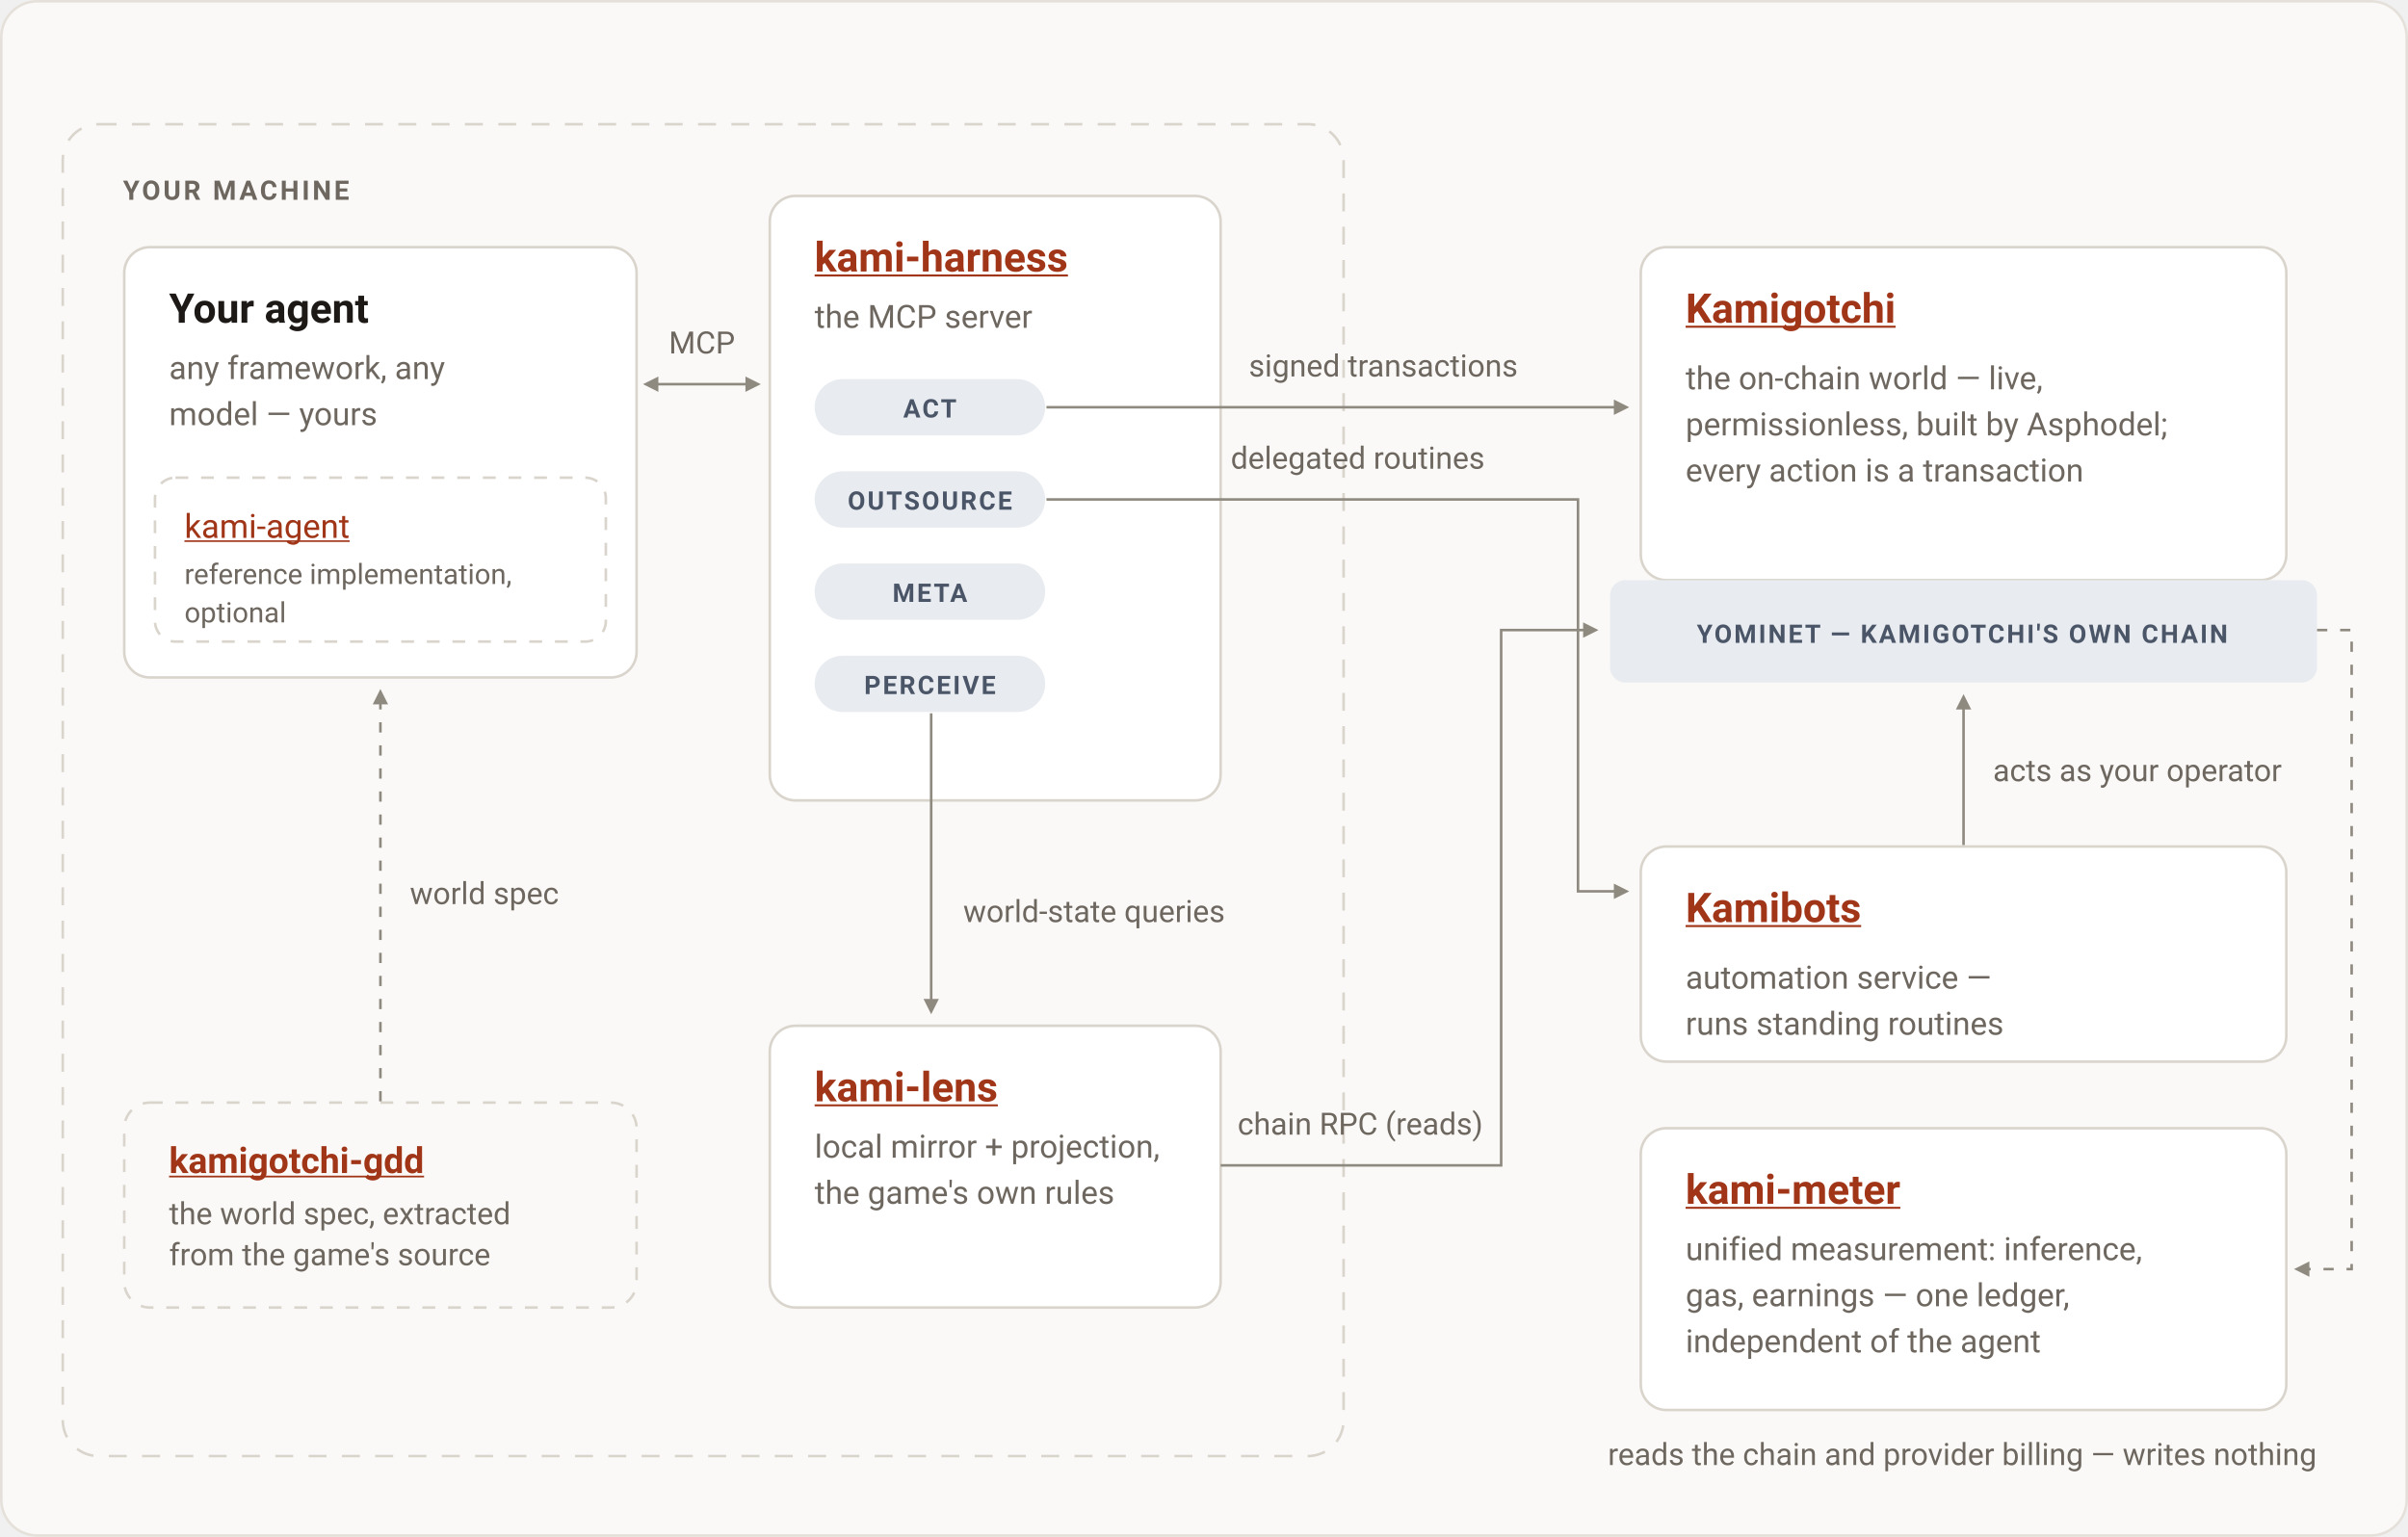
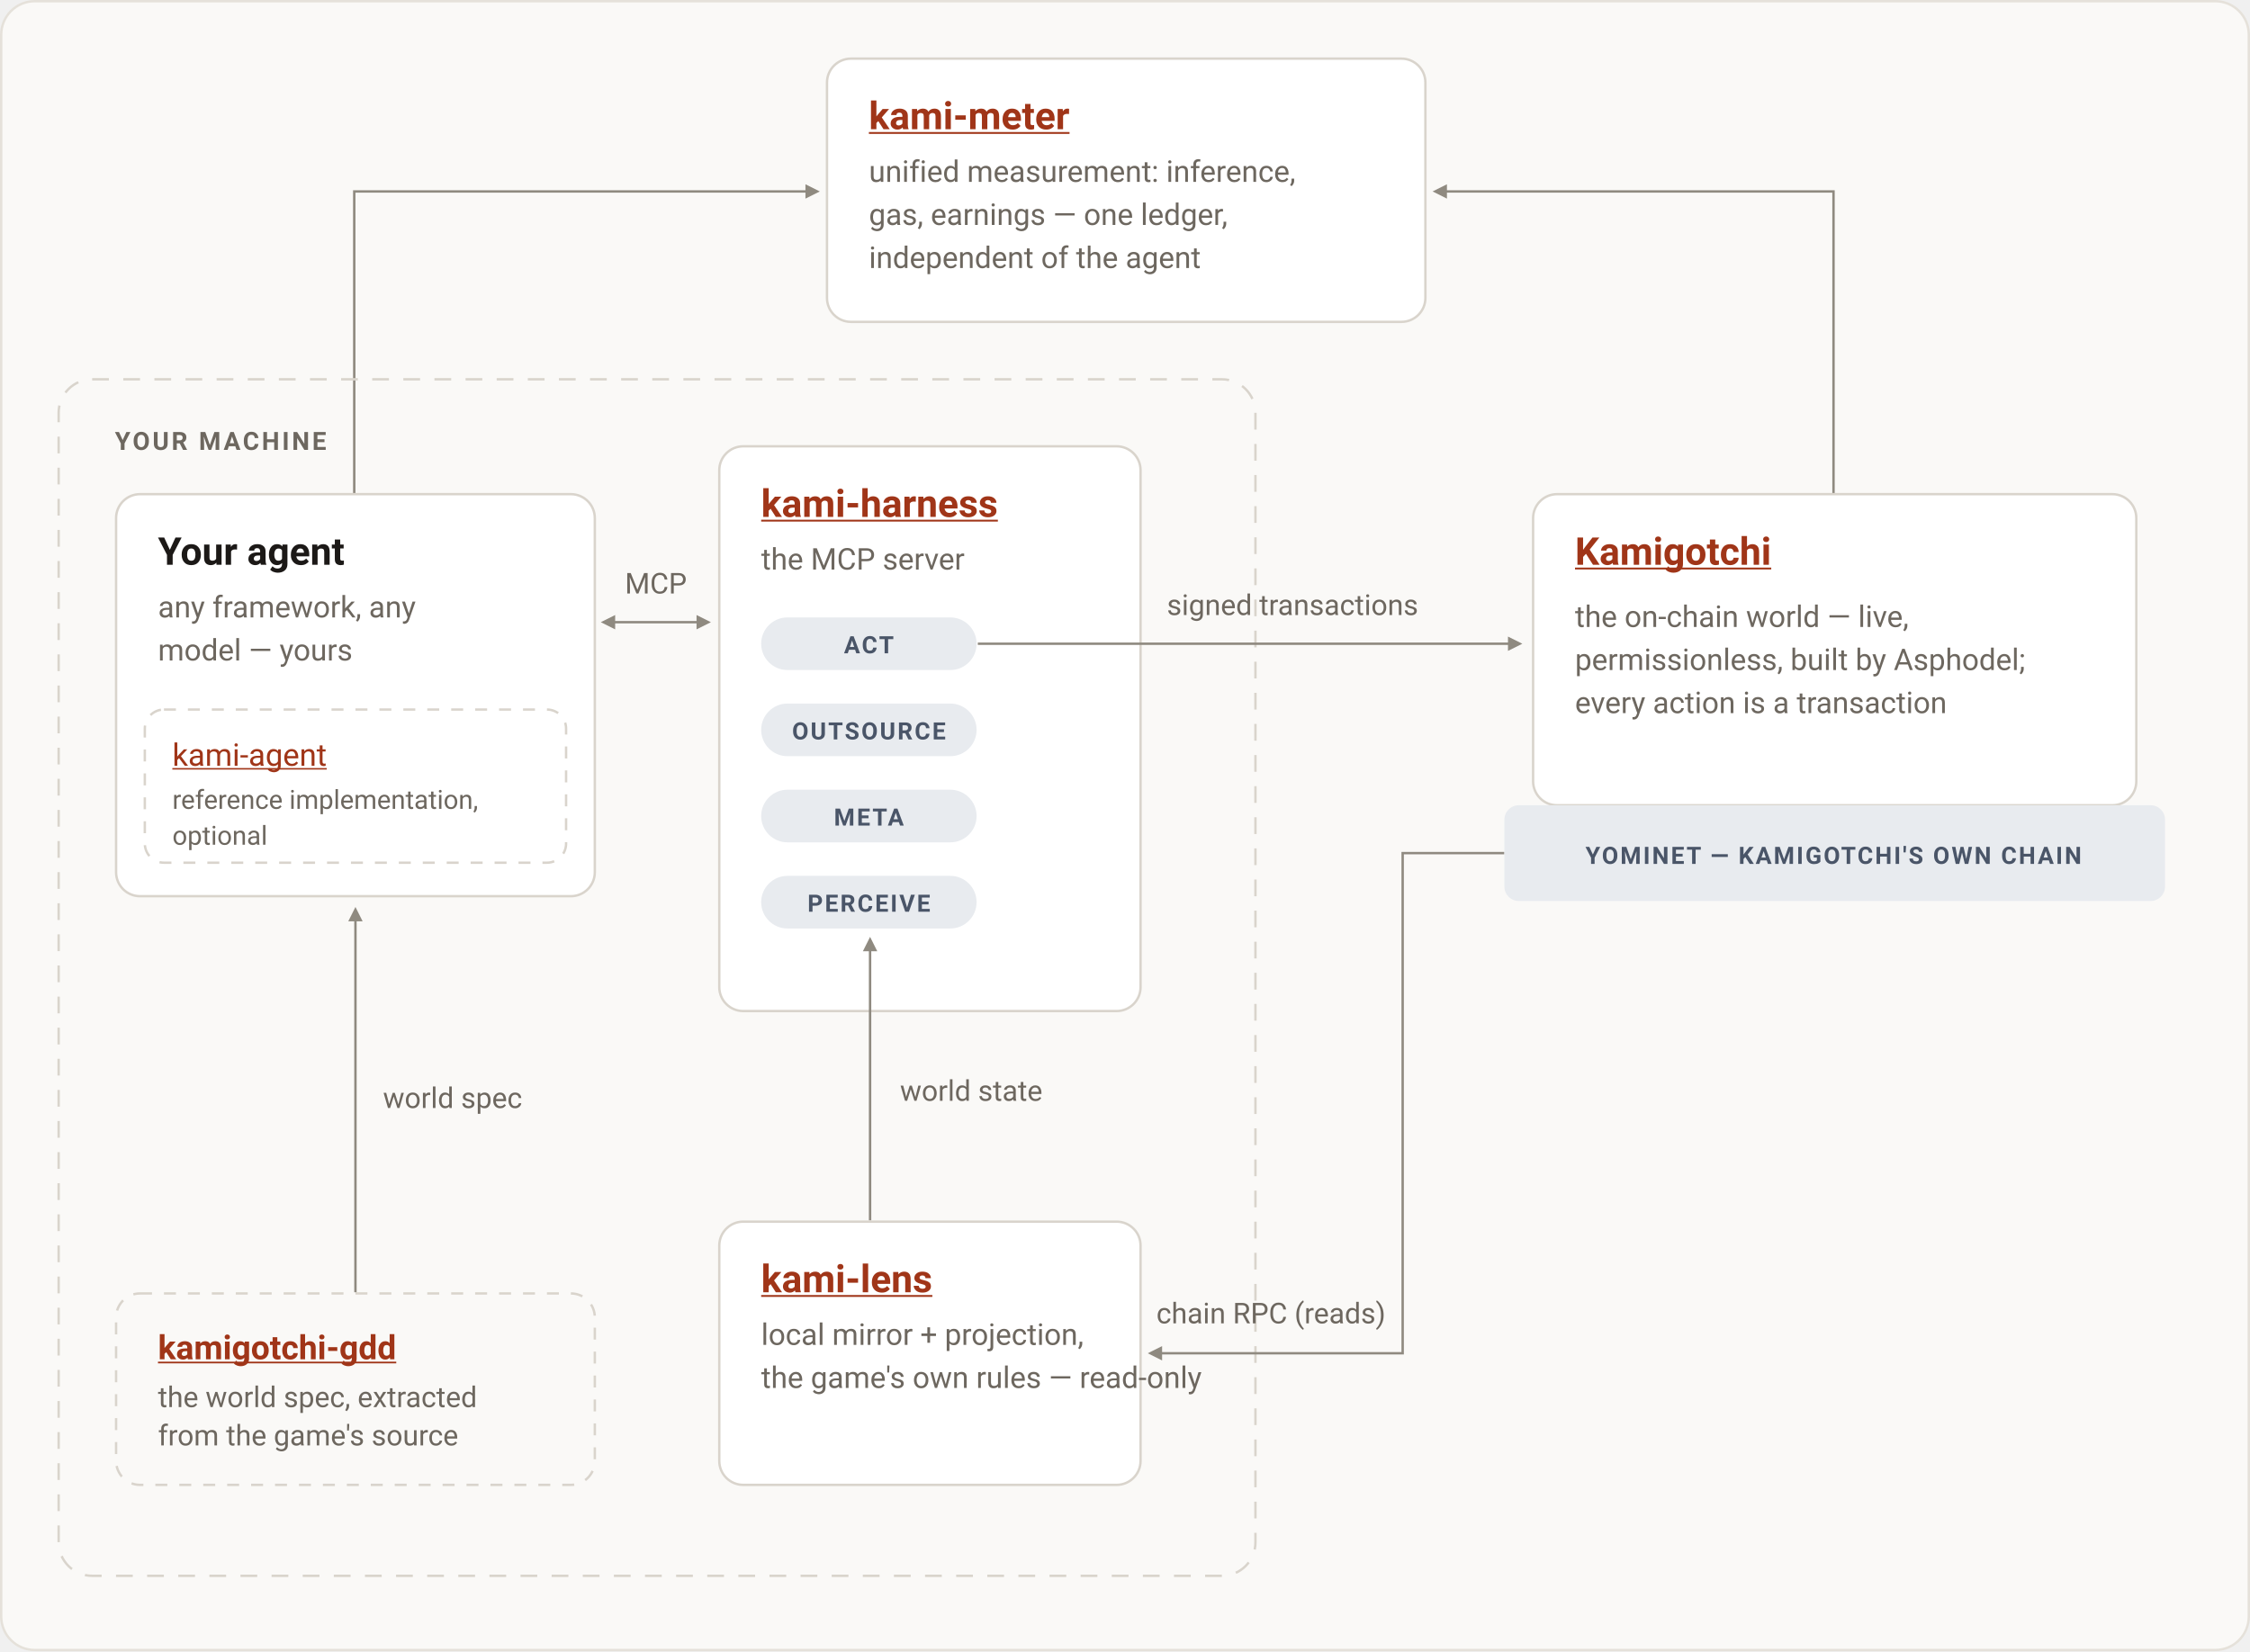
- <svg xmlns="http://www.w3.org/2000/svg" viewBox="0 0 940 600" font-family="system-ui, -apple-system, 'Segoe UI', Roboto, sans-serif" role="img" aria-labelledby="stack-desc">
+ <svg xmlns="http://www.w3.org/2000/svg" viewBox="0 0 940 690" font-family="system-ui, -apple-system, 'Segoe UI', Roboto, sans-serif" role="img" aria-labelledby="stack-desc">
  <defs>
    <marker id="sf-head" markerWidth="7" markerHeight="7" refX="3.5" refY="3.5" orient="auto-start-reverse">
      <path class="af-arrow" d="M0.5,0.5 L6.5,3.5 L0.5,6.5 Z" fill="#8f8a80" />
    </marker>
  </defs>
-   <rect class="af-bg" x="0.5" y="0.5" width="939" height="599" rx="14" fill="#faf9f7" stroke="#e5e1da" />
-   <rect class="af-bound" x="24.5" y="48.5" width="500" height="520" rx="14" fill="none" stroke="#d9d4cc" stroke-dasharray="7 6" />
-   <text class="af-conn-label" x="48" y="78" font-size="10.5" font-weight="700" letter-spacing="0.1em" fill="#6d675f">YOUR MACHINE</text>
-   <rect class="af-box" x="48.5" y="96.5" width="200" height="168" rx="10" fill="#ffffff" stroke="#d9d4cc" />
-   <text class="af-title" x="66" y="126" font-size="16" font-weight="600" fill="#1c1917">Your agent</text>
-   <text class="af-role" x="66" y="148" font-size="12.5" fill="#6d675f">any framework, any</text>
-   <text class="af-role" x="66" y="166" font-size="12.5" fill="#6d675f">model — yours</text>
-   <rect class="af-bound" x="60.5" y="186.5" width="176" height="64" rx="8" fill="none" stroke="#d9d4cc" stroke-dasharray="5 5" />
-   <text x="72" y="210" font-size="13">
+   <rect class="af-bg" x="0.5" y="0.5" width="939" height="689" rx="14" fill="#faf9f7" stroke="#e5e1da" />
+   <path class="af-conn" d="M148,206.5 V80 H339.5" fill="none" stroke="#8f8a80" marker-end="url(#sf-head)" />
+   <path class="af-conn" d="M766,206.5 V80 H601.5" fill="none" stroke="#8f8a80" marker-end="url(#sf-head)" />
+   <rect class="af-box" x="345.5" y="24.5" width="250" height="110" rx="10" fill="#ffffff" stroke="#d9d4cc" />
+   <text class="af-title" x="363" y="54" font-size="16" font-weight="600" fill="#1c1917">
+     <a href="https://github.com/tokedo/kami-meter">
+       <tspan class="af-repo" fill="#a03518" text-decoration="underline">kami-meter</tspan>
+     </a>
+   </text>
+   <text class="af-role" x="363" y="76" font-size="12.5" fill="#6d675f">unified measurement: inference,</text>
+   <text class="af-role" x="363" y="94" font-size="12.5" fill="#6d675f">gas, earnings — one ledger,</text>
+   <text class="af-role" x="363" y="112" font-size="12.5" fill="#6d675f">independent of the agent</text>
+   <rect class="af-bound" x="24.5" y="158.5" width="500" height="500" rx="14" fill="none" stroke="#d9d4cc" stroke-dasharray="7 6" />
+   <text class="af-conn-label" x="48" y="188" font-size="10.5" font-weight="700" letter-spacing="0.1em" fill="#6d675f">YOUR MACHINE</text>
+   <rect class="af-box" x="48.5" y="206.5" width="200" height="168" rx="10" fill="#ffffff" stroke="#d9d4cc" />
+   <text class="af-title" x="66" y="236" font-size="16" font-weight="600" fill="#1c1917">Your agent</text>
+   <text class="af-role" x="66" y="258" font-size="12.5" fill="#6d675f">any framework, any</text>
+   <text class="af-role" x="66" y="276" font-size="12.5" fill="#6d675f">model — yours</text>
+   <rect class="af-bound" x="60.5" y="296.5" width="176" height="64" rx="8" fill="none" stroke="#d9d4cc" stroke-dasharray="5 5" />
+   <text x="72" y="320" font-size="13">
    <a href="https://github.com/tokedo/kami-agent">
      <tspan class="af-repo" fill="#a03518" text-decoration="underline">kami-agent</tspan>
    </a>
  </text>
-   <text class="af-role" x="72" y="228" font-size="11" fill="#6d675f">reference implementation,</text>
-   <text class="af-role" x="72" y="243" font-size="11" fill="#6d675f">optional</text>
-   <line class="af-conn" x1="254" y1="150" x2="294" y2="150" stroke="#8f8a80" marker-start="url(#sf-head)" marker-end="url(#sf-head)" />
-   <text class="af-conn-label" x="274" y="138" font-size="12" text-anchor="middle" fill="#6d675f">MCP</text>
-   <rect class="af-box" x="300.5" y="76.5" width="176" height="236" rx="10" fill="#ffffff" stroke="#d9d4cc" />
-   <text class="af-title" x="318" y="106" font-size="16" font-weight="600" fill="#1c1917">
+   <text class="af-role" x="72" y="338" font-size="11" fill="#6d675f">reference implementation,</text>
+   <text class="af-role" x="72" y="353" font-size="11" fill="#6d675f">optional</text>
+   <line class="af-conn" x1="254" y1="260" x2="294" y2="260" stroke="#8f8a80" marker-start="url(#sf-head)" marker-end="url(#sf-head)" />
+   <text class="af-conn-label" x="274" y="248" font-size="12" text-anchor="middle" fill="#6d675f">MCP</text>
+   <rect class="af-box" x="300.5" y="186.5" width="176" height="236" rx="10" fill="#ffffff" stroke="#d9d4cc" />
+   <text class="af-title" x="318" y="216" font-size="16" font-weight="600" fill="#1c1917">
    <a href="https://github.com/tokedo/kami-harness">
      <tspan class="af-repo" fill="#a03518" text-decoration="underline">kami-harness</tspan>
    </a>
  </text>
-   <text class="af-role" x="318" y="128" font-size="12.5" fill="#6d675f">the MCP server</text>
-   <rect class="af-badge" x="318" y="148" width="90" height="22" rx="11" fill="#e8ebef" />
-   <text class="af-badge-text" x="363" y="163" font-size="10" font-weight="700" letter-spacing="0.08em" text-anchor="middle" fill="#4a5568">ACT</text>
-   <rect class="af-badge" x="318" y="184" width="90" height="22" rx="11" fill="#e8ebef" />
-   <text class="af-badge-text" x="363" y="199" font-size="10" font-weight="700" letter-spacing="0.08em" text-anchor="middle" fill="#4a5568">OUTSOURCE</text>
-   <rect class="af-badge" x="318" y="220" width="90" height="22" rx="11" fill="#e8ebef" />
-   <text class="af-badge-text" x="363" y="235" font-size="10" font-weight="700" letter-spacing="0.08em" text-anchor="middle" fill="#4a5568">META</text>
-   <rect class="af-badge" x="318" y="256" width="90" height="22" rx="11" fill="#e8ebef" />
-   <text class="af-badge-text" x="363" y="271" font-size="10" font-weight="700" letter-spacing="0.08em" text-anchor="middle" fill="#4a5568">PERCEIVE</text>
-   <line class="af-conn" x1="408.5" y1="159" x2="633" y2="159" stroke="#8f8a80" marker-end="url(#sf-head)" />
-   <text class="af-conn-label" x="540" y="147" font-size="12" text-anchor="middle" fill="#6d675f">signed transactions</text>
-   <path class="af-conn" d="M408.5,195 H616 V348 H633" fill="none" stroke="#8f8a80" marker-end="url(#sf-head)" />
-   <text class="af-conn-label" x="530" y="183" font-size="12" text-anchor="middle" fill="#6d675f">delegated routines</text>
-   <line class="af-conn" x1="363.5" y1="278.5" x2="363.5" y2="393" stroke="#8f8a80" marker-end="url(#sf-head)" />
-   <text class="af-conn-label" x="376" y="360" font-size="12" fill="#6d675f">world-state queries</text>
-   <rect class="af-box" x="300.5" y="400.5" width="176" height="110" rx="10" fill="#ffffff" stroke="#d9d4cc" />
-   <text class="af-title" x="318" y="430" font-size="16" font-weight="600" fill="#1c1917">
+   <text class="af-role" x="318" y="238" font-size="12.5" fill="#6d675f">the MCP server</text>
+   <rect class="af-badge" x="318" y="258" width="90" height="22" rx="11" fill="#e8ebef" />
+   <text class="af-badge-text" x="363" y="273" font-size="10" font-weight="700" letter-spacing="0.08em" text-anchor="middle" fill="#4a5568">ACT</text>
+   <rect class="af-badge" x="318" y="294" width="90" height="22" rx="11" fill="#e8ebef" />
+   <text class="af-badge-text" x="363" y="309" font-size="10" font-weight="700" letter-spacing="0.08em" text-anchor="middle" fill="#4a5568">OUTSOURCE</text>
+   <rect class="af-badge" x="318" y="330" width="90" height="22" rx="11" fill="#e8ebef" />
+   <text class="af-badge-text" x="363" y="345" font-size="10" font-weight="700" letter-spacing="0.08em" text-anchor="middle" fill="#4a5568">META</text>
+   <rect class="af-badge" x="318" y="366" width="90" height="22" rx="11" fill="#e8ebef" />
+   <text class="af-badge-text" x="363" y="381" font-size="10" font-weight="700" letter-spacing="0.08em" text-anchor="middle" fill="#4a5568">PERCEIVE</text>
+   <line class="af-conn" x1="408.5" y1="269" x2="633" y2="269" stroke="#8f8a80" marker-end="url(#sf-head)" />
+   <text class="af-conn-label" x="540" y="257" font-size="12" text-anchor="middle" fill="#6d675f">signed transactions</text>
+   <line class="af-conn" x1="363.5" y1="510" x2="363.5" y2="394.5" stroke="#8f8a80" marker-end="url(#sf-head)" />
+   <text class="af-conn-label" x="376" y="460" font-size="12" fill="#6d675f">world state</text>
+   <rect class="af-box" x="300.5" y="510.5" width="176" height="110" rx="10" fill="#ffffff" stroke="#d9d4cc" />
+   <text class="af-title" x="318" y="540" font-size="16" font-weight="600" fill="#1c1917">
    <a href="https://github.com/tokedo/kami-lens">
      <tspan class="af-repo" fill="#a03518" text-decoration="underline">kami-lens</tspan>
    </a>
  </text>
-   <text class="af-role" x="318" y="452" font-size="12.5" fill="#6d675f">local mirror + projection,</text>
-   <text class="af-role" x="318" y="470" font-size="12.5" fill="#6d675f">the game's own rules</text>
-   <path class="af-conn" d="M476.5,455 H586 V246 H621" fill="none" stroke="#8f8a80" marker-end="url(#sf-head)" />
-   <text class="af-conn-label" x="531" y="443" font-size="12" text-anchor="middle" fill="#6d675f">chain RPC (reads)</text>
-   <rect class="af-bound" x="48.5" y="430.5" width="200" height="80" rx="10" fill="none" stroke="#d9d4cc" stroke-dasharray="5 5" />
-   <text x="66" y="458" font-size="14" font-weight="600">
+   <text class="af-role" x="318" y="562" font-size="12.5" fill="#6d675f">local mirror + projection,</text>
+   <text class="af-role" x="318" y="580" font-size="12.5" fill="#6d675f">the game's own rules — read-only</text>
+   <path class="af-conn" d="M628.5,356.5 H586 V565.5 H482.5" fill="none" stroke="#8f8a80" marker-end="url(#sf-head)" />
+   <text class="af-conn-label" x="531" y="553" font-size="12" text-anchor="middle" fill="#6d675f">chain RPC (reads)</text>
+   <rect class="af-bound" x="48.5" y="540.5" width="200" height="80" rx="10" fill="none" stroke="#d9d4cc" stroke-dasharray="5 5" />
+   <text x="66" y="568" font-size="14" font-weight="600">
    <a href="https://github.com/tokedo/kamigotchi-gdd">
      <tspan class="af-repo" fill="#a03518" text-decoration="underline">kamigotchi-gdd</tspan>
    </a>
  </text>
-   <text class="af-role" x="66" y="478" font-size="12" fill="#6d675f">the world spec, extracted</text>
-   <text class="af-role" x="66" y="494" font-size="12" fill="#6d675f">from the game's source</text>
-   <line class="af-conn" x1="148.5" y1="430" x2="148.5" y2="272" stroke="#8f8a80" stroke-dasharray="4 5" marker-end="url(#sf-head)" />
-   <text class="af-conn-label" x="160" y="353" font-size="12" fill="#6d675f">world spec</text>
-   <rect class="af-box" x="640.5" y="96.5" width="252" height="130" rx="10" fill="#ffffff" stroke="#d9d4cc" />
-   <text class="af-title" x="658" y="126" font-size="16" font-weight="600" fill="#1c1917">
+   <text class="af-role" x="66" y="588" font-size="12" fill="#6d675f">the world spec, extracted</text>
+   <text class="af-role" x="66" y="604" font-size="12" fill="#6d675f">from the game's source</text>
+   <line class="af-conn" x1="148.5" y1="540" x2="148.5" y2="382" stroke="#8f8a80" marker-end="url(#sf-head)" />
+   <text class="af-conn-label" x="160" y="463" font-size="12" fill="#6d675f">world spec</text>
+   <rect class="af-box" x="640.5" y="206.5" width="252" height="130" rx="10" fill="#ffffff" stroke="#d9d4cc" />
+   <text class="af-title" x="658" y="236" font-size="16" font-weight="600" fill="#1c1917">
    <a href="https://github.com/Asphodel-OS/kamigotchi">
      <tspan class="af-repo" fill="#a03518" text-decoration="underline">Kamigotchi</tspan>
    </a>
  </text>
-   <text class="af-role" x="658" y="152" font-size="12.5" fill="#6d675f">the on-chain world — live,</text>
-   <text class="af-role" x="658" y="170" font-size="12.5" fill="#6d675f">permissionless, built by Asphodel;</text>
-   <text class="af-role" x="658" y="188" font-size="12.5" fill="#6d675f">every action is a transaction</text>
-   <rect class="af-badge" x="628.5" y="226.5" width="276" height="40" rx="6" fill="#e8ebef" />
-   <text class="af-badge-text" x="766" y="251" font-size="10" font-weight="700" letter-spacing="0.08em" text-anchor="middle" fill="#4a5568">YOMINET — KAMIGOTCHI'S OWN CHAIN</text>
-   <line class="af-conn" x1="766.5" y1="330" x2="766.5" y2="274" stroke="#8f8a80" marker-end="url(#sf-head)" />
-   <text class="af-conn-label" x="778" y="305" font-size="12" fill="#6d675f">acts as your operator</text>
-   <rect class="af-box" x="640.5" y="330.5" width="252" height="84" rx="10" fill="#ffffff" stroke="#d9d4cc" />
-   <text class="af-title" x="658" y="360" font-size="16" font-weight="600" fill="#1c1917">
-     <a href="https://kamibots.xyz">
-       <tspan class="af-repo" fill="#a03518" text-decoration="underline">Kamibots</tspan>
-     </a>
-   </text>
-   <text class="af-role" x="658" y="386" font-size="12.5" fill="#6d675f">automation service —</text>
-   <text class="af-role" x="658" y="404" font-size="12.5" fill="#6d675f">runs standing routines</text>
-   <path class="af-conn" d="M904.5,246 H918 V495.5 H898.5" fill="none" stroke="#8f8a80" stroke-dasharray="4 5" marker-end="url(#sf-head)" />
-   <rect class="af-box" x="640.5" y="440.5" width="252" height="110" rx="10" fill="#ffffff" stroke="#d9d4cc" />
-   <text class="af-title" x="658" y="470" font-size="16" font-weight="600" fill="#1c1917">
-     <a href="https://github.com/tokedo/kami-meter">
-       <tspan class="af-repo" fill="#a03518" text-decoration="underline">kami-meter</tspan>
-     </a>
-   </text>
-   <text class="af-role" x="658" y="492" font-size="12.5" fill="#6d675f">unified measurement: inference,</text>
-   <text class="af-role" x="658" y="510" font-size="12.5" fill="#6d675f">gas, earnings — one ledger,</text>
-   <text class="af-role" x="658" y="528" font-size="12.5" fill="#6d675f">independent of the agent</text>
-   <text class="af-conn-label" x="766" y="572" font-size="12" text-anchor="middle" fill="#6d675f">reads the chain and provider billing — writes nothing</text>
+   <text class="af-role" x="658" y="262" font-size="12.5" fill="#6d675f">the on-chain world — live,</text>
+   <text class="af-role" x="658" y="280" font-size="12.5" fill="#6d675f">permissionless, built by Asphodel;</text>
+   <text class="af-role" x="658" y="298" font-size="12.5" fill="#6d675f">every action is a transaction</text>
+   <rect class="af-badge" x="628.5" y="336.5" width="276" height="40" rx="6" fill="#e8ebef" />
+   <text class="af-badge-text" x="766" y="361" font-size="10" font-weight="700" letter-spacing="0.08em" text-anchor="middle" fill="#4a5568">YOMINET — KAMIGOTCHI'S OWN CHAIN</text>
</svg>
